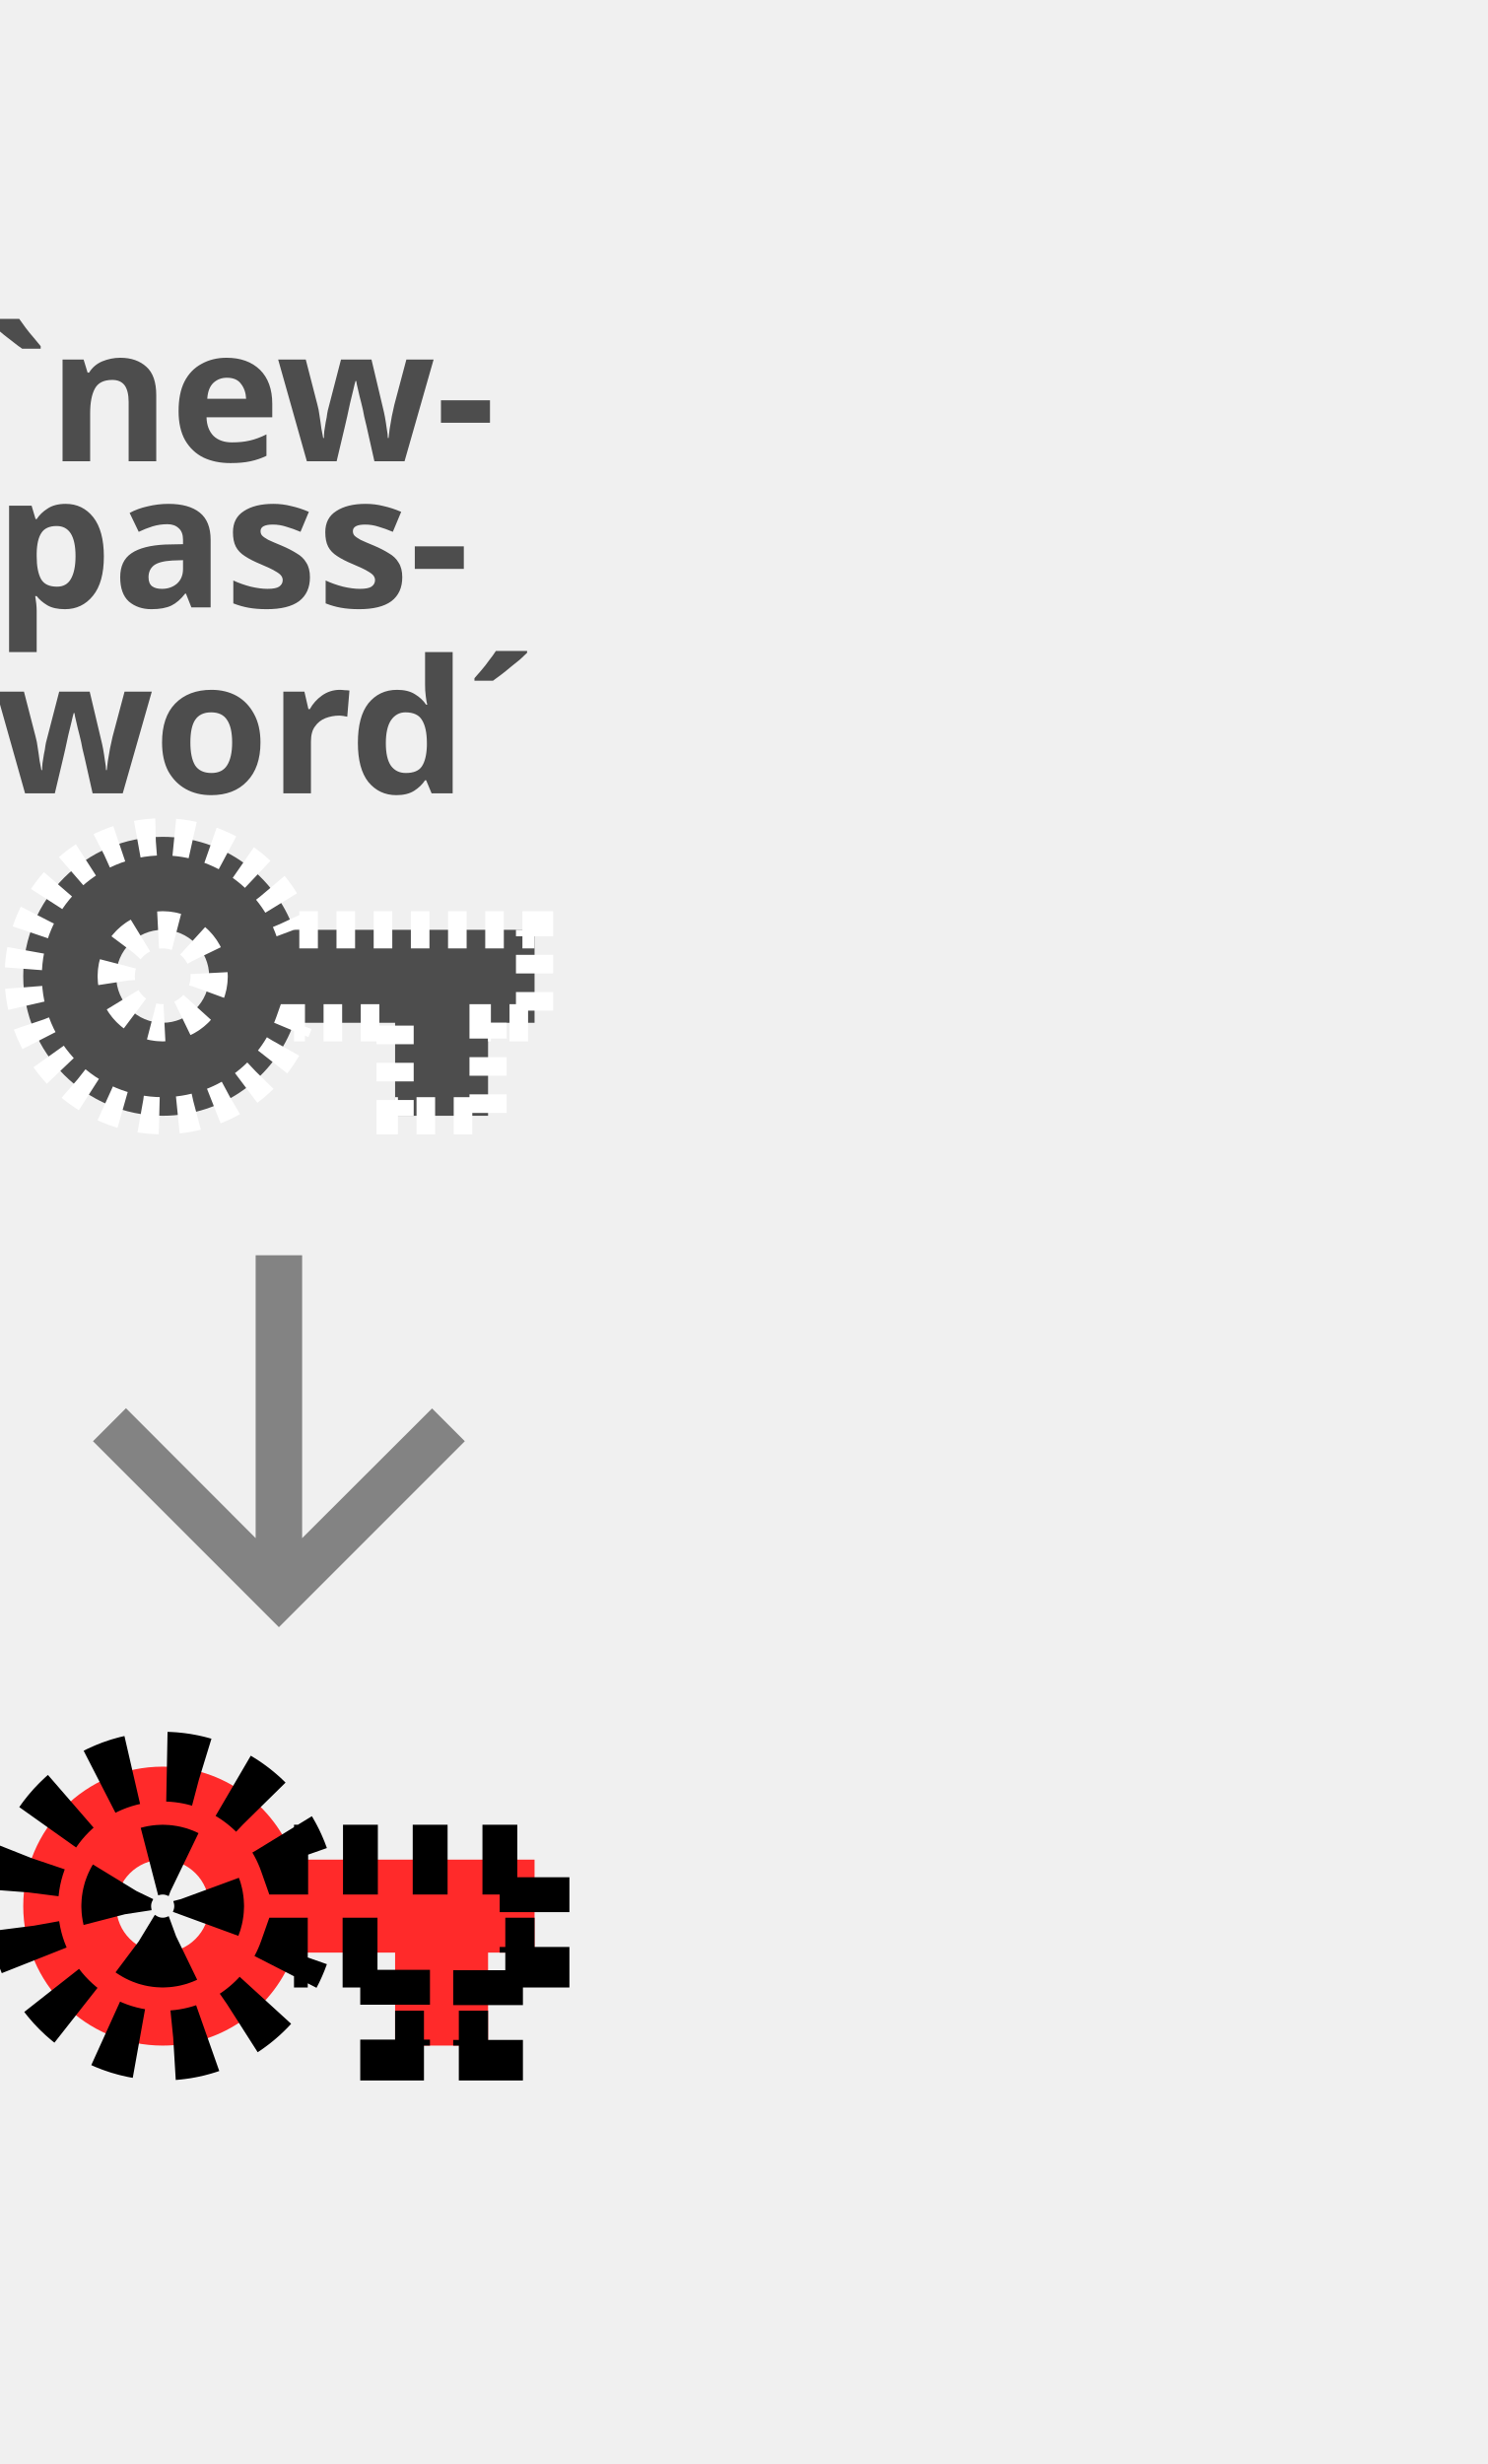
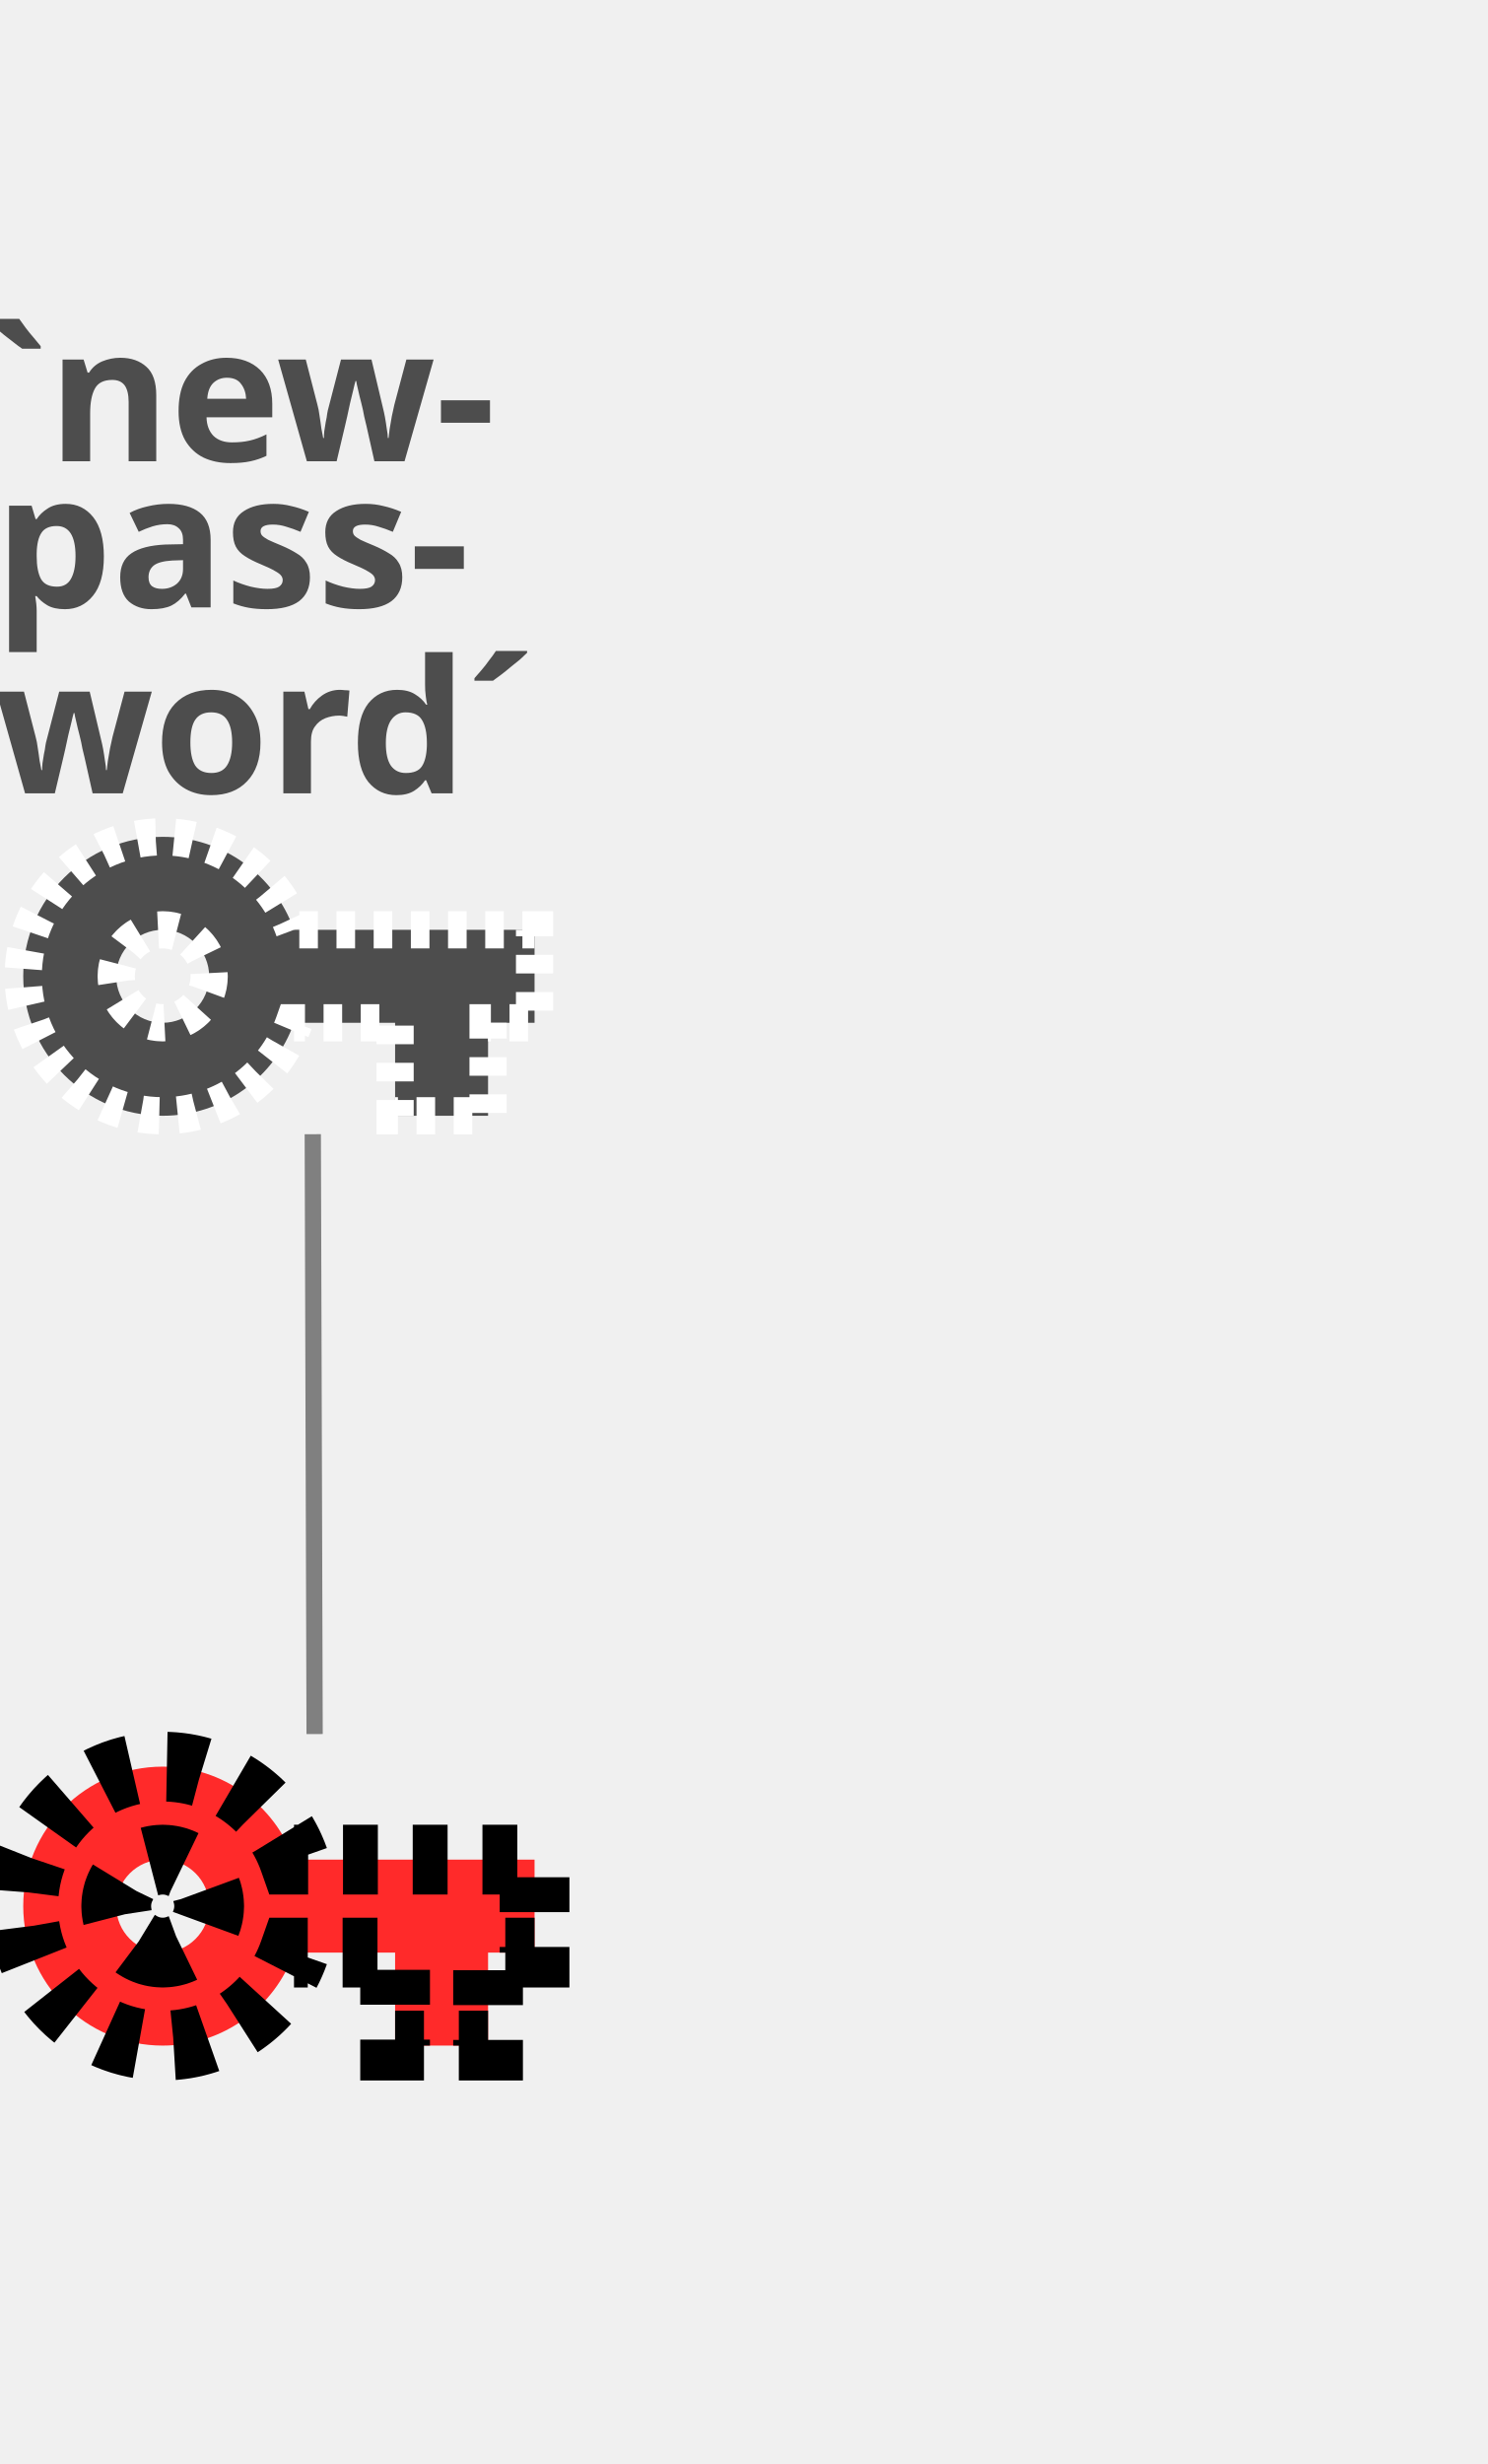
<svg xmlns="http://www.w3.org/2000/svg" height="106" viewBox="0 0 64 106" width="64" id="svg2" version="1.1">
  <defs id="defs16" />
  <path d="M0 0h64v106H0z" fill="none" id="path4" />
  <path fill="#ea8b3c" d="M12.65 40C11.83 37.67 9.61 36 7 36c-3.31 0 -6 2.69 -6 6s2.69 6 6 6c2.61 0 4.83 -1.67 5.65 -4H17v4h4v-4h2v-4H12.65zM7 44c-1.1 0 -2 -0.9 -2 -2s0.9 -2 2 -2 2 0.9 2 2 -0.9 2 -2 2z" id="path6" style="fill:#4d4d4d;fill-opacity:1;stroke:#ffffff;stroke-opacity:1;stroke-width:1.6;stroke-miterlimit:4;stroke-dasharray:0.8, 0.8;stroke-dashoffset:0.32" />
  <text x="-0.236" y="26.129" font-weight="bold" font-size="8" id="text8" style="font-weight:bold;font-size:8px;font-family:Verdana;fill:#4d4d4d;">pass-</text>
  <text x="-0.236" y="34.129" font-weight="bold" font-size="8" style="font-weight:bold;font-size:8px;font-family:Verdana;fill:#4d4d4d;" id="text4137">word´</text>
-   <path d="M20 62l-1.41 -1.41L13 66.17V54h-2v12.17l-5.58 -5.59L4 62l8 8 8 -8z" fill="#838383" id="path10" />
  <path fill="#ea8b3c" d="M12.65 80C11.83 77.67 9.61 76 7 76c-3.31 0 -6 2.69 -6 6s2.69 6 6 6c2.61 0 4.83 -1.67 5.65 -4H17v4h4v-4h2v-4H12.65zM7 84c-1.1 0 -2 -0.9 -2 -2s0.9 -2 2 -2 2 0.9 2 2 -0.9 2 -2 2z" id="path12" style="fill:#ff2a2a;stroke:#000000;stroke-opacity:1;stroke-width:3;stroke-miterlimit:4;stroke-dasharray:1.5,1.5;stroke-dashoffset:0.3" />
  <text x="-0.829" y="19.843" font-weight="bold" font-size="8" id="text8-3" style="font-weight:bold;font-size:8px;font-family:Verdana;fill:#4d4d4d;">`new-</text>
+   <path style="fill:#b3b3b3;fill-rule:evenodd;stroke:#808080;stroke-width:0.7;stroke-linecap:butt;stroke-linejoin:miter;stroke-miterlimit:4;stroke-dasharray:none;stroke-opacity:1" d="m 13.458,48.793 0.079,25.805" id="path3346" />
</svg>
